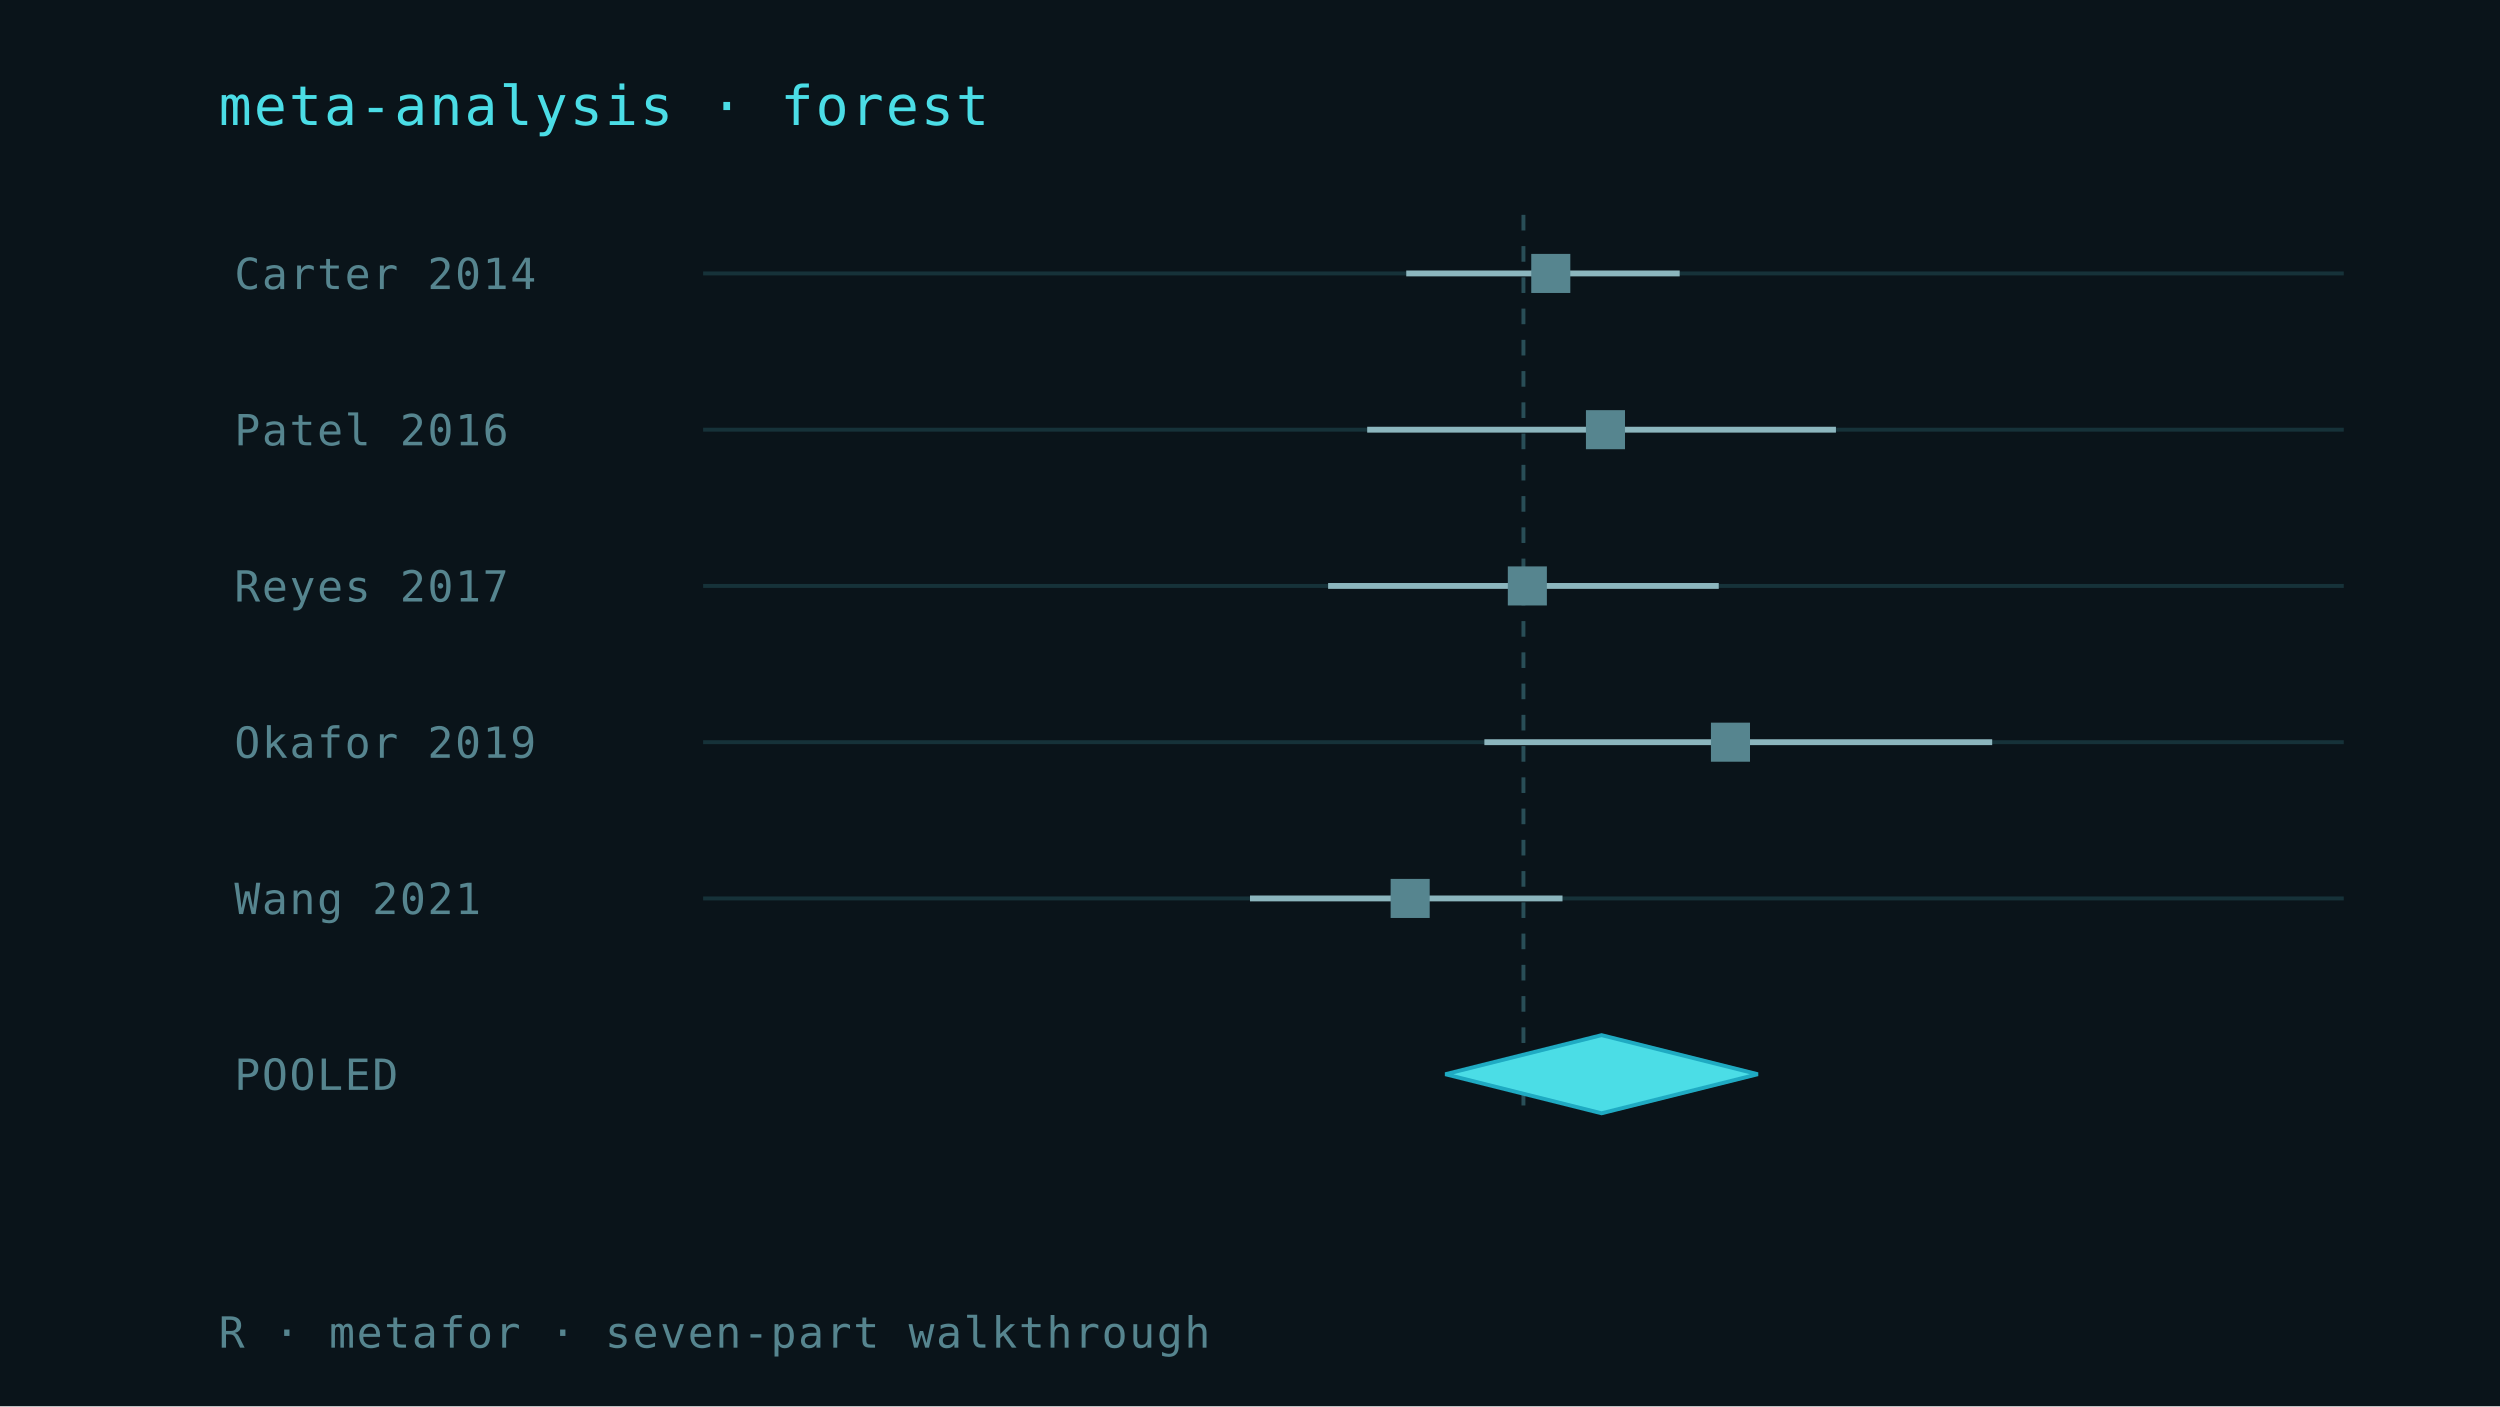
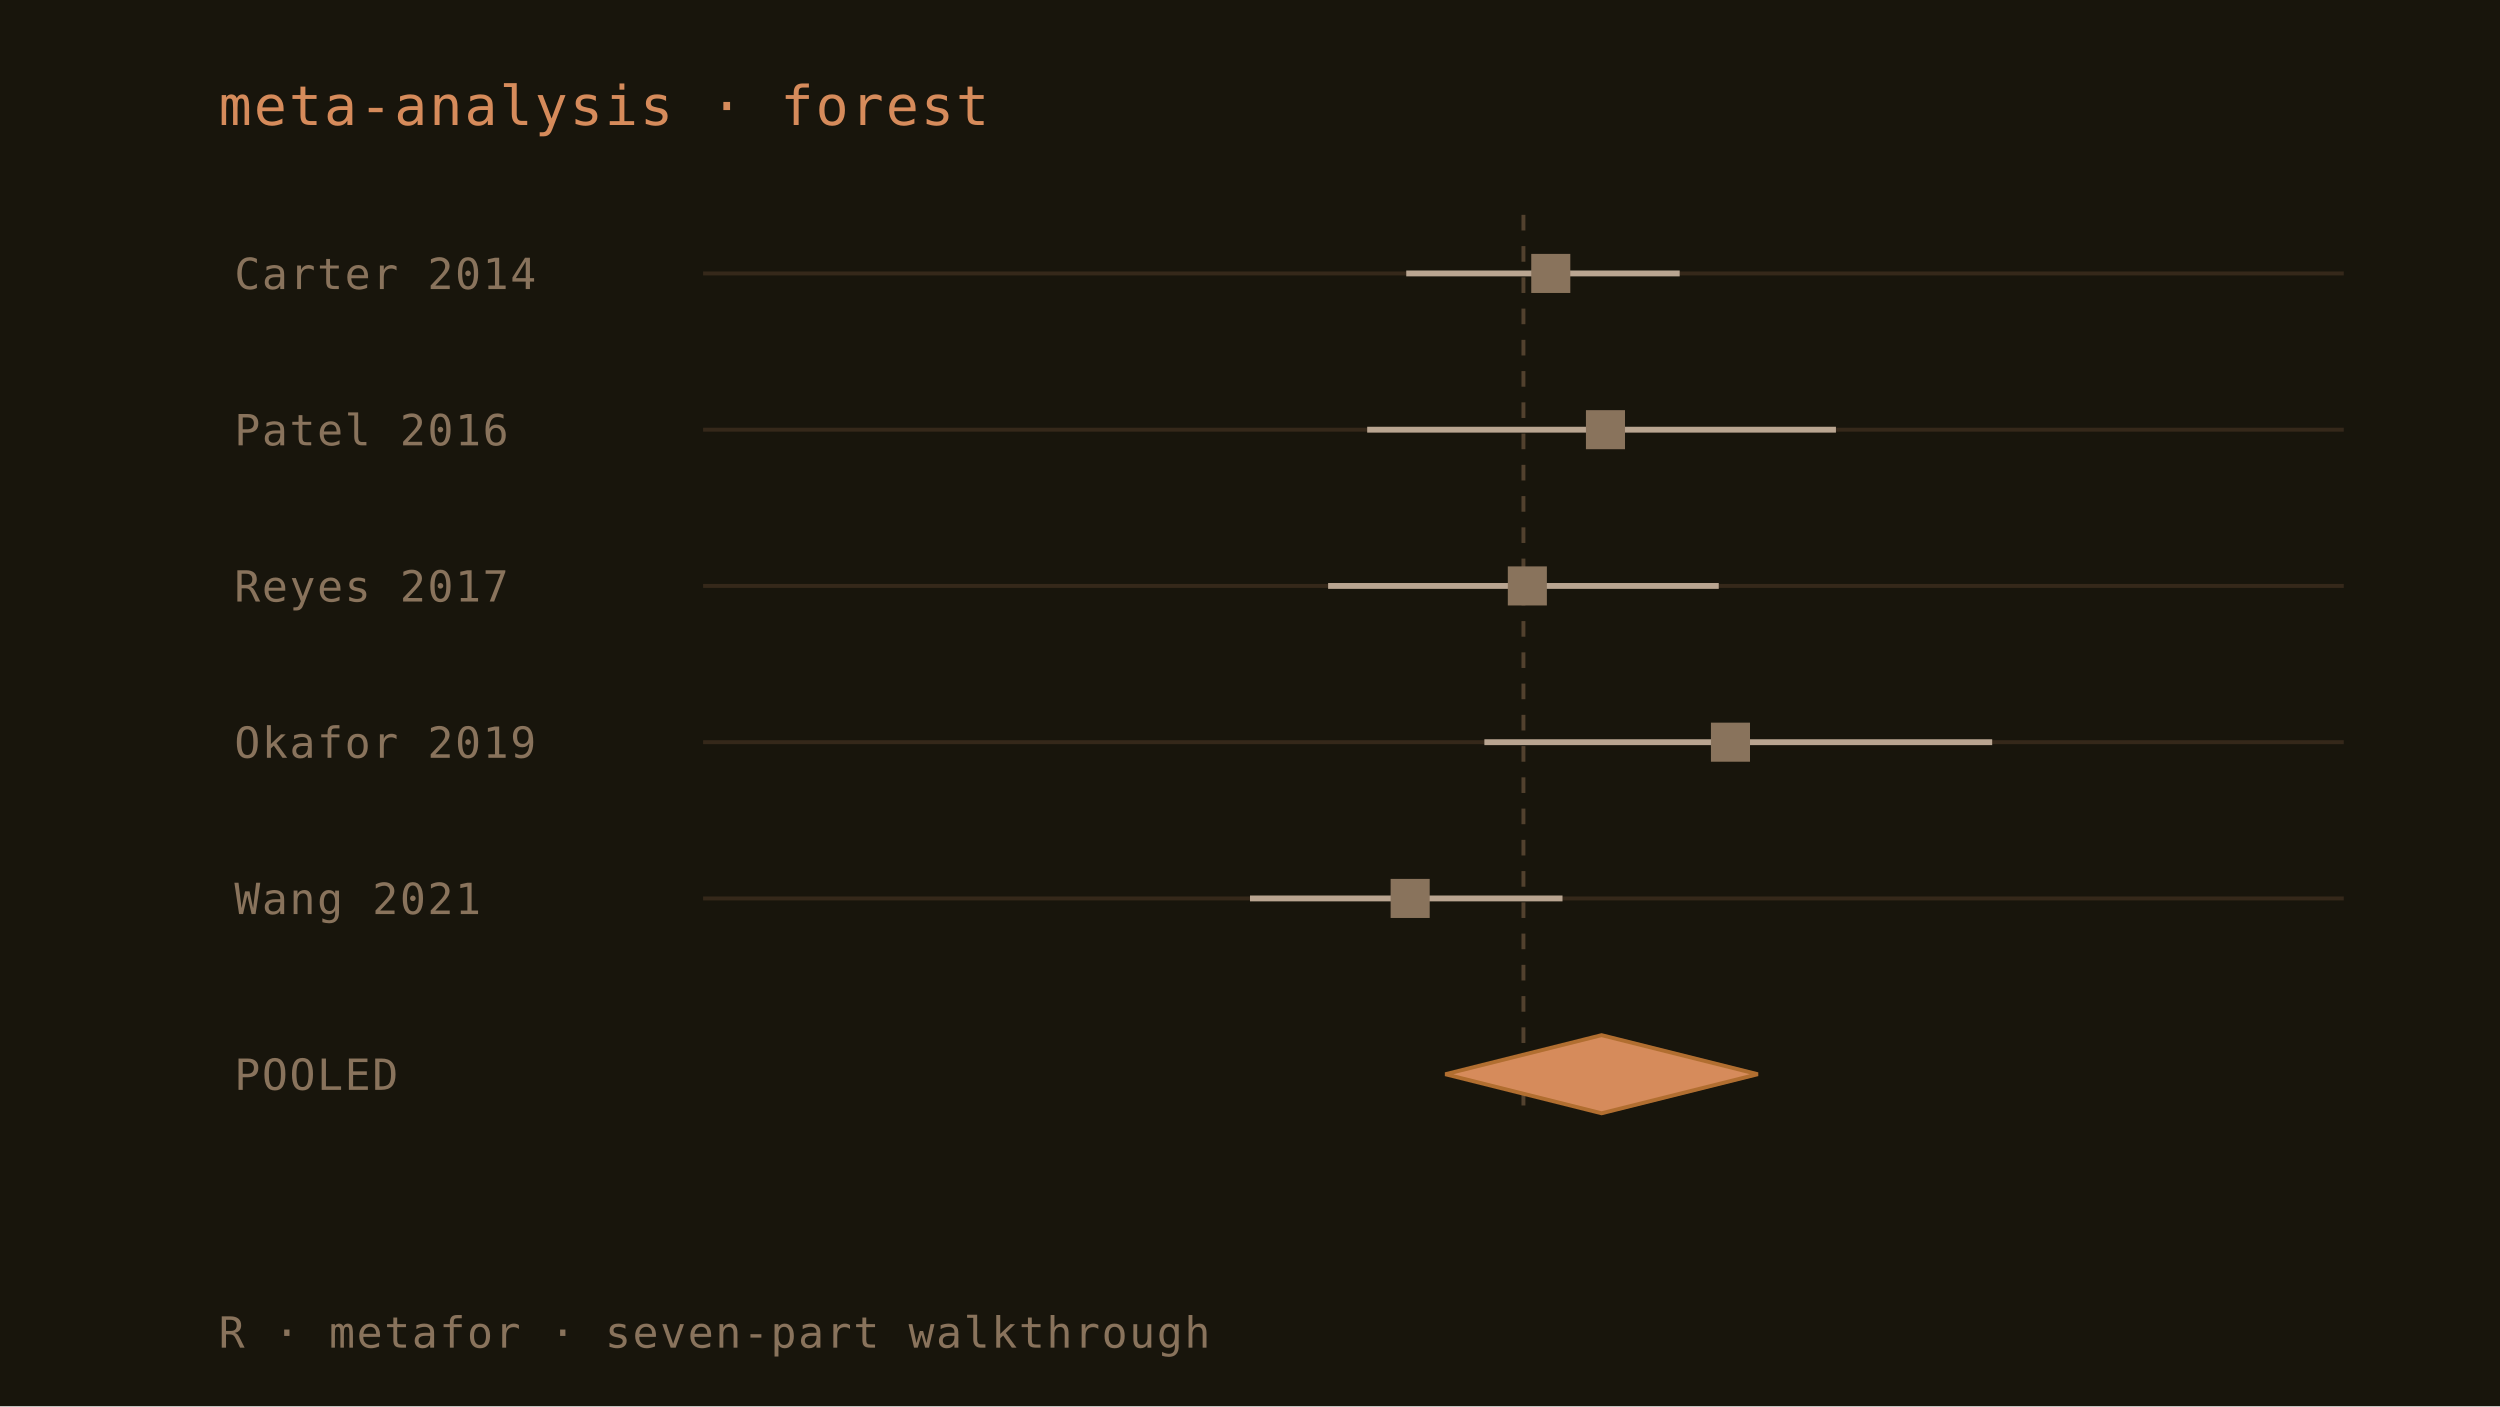
<svg xmlns="http://www.w3.org/2000/svg" viewBox="0 0 640 360" preserveAspectRatio="xMidYMid slice" role="img" aria-label="Meta-analysis forest plot thumbnail">
  <defs>
    <style>
-       .bg { fill: #0A141A; }
-       .grid-line { stroke: #163239; stroke-width: 1; }
-       .null-line { stroke: #294E57; stroke-width: 1; stroke-dasharray: 4 4; }
-       .ci { stroke: #8CB6BE; stroke-width: 1.5; }
-       .point { fill: #56858F; }
-       .pooled { fill: #4BDDE6; stroke: #1FAAC2; stroke-width: 1; }
-       .study-label { font-family: "JetBrains Mono", ui-monospace, "SF Mono", Menlo, monospace; font-size: 11px; fill: #56858F; letter-spacing: 0.04em; }
-       .label { font-family: "JetBrains Mono", ui-monospace, "SF Mono", Menlo, monospace; font-size: 14px; fill: #4BDDE6; letter-spacing: 0.04em; }
-       .label-dim { font-family: "JetBrains Mono", ui-monospace, "SF Mono", Menlo, monospace; font-size: 11px; fill: #56858F; letter-spacing: 0.04em; }
+       .bg { fill: #18150C; }
+       .grid-line { stroke: #35281A; stroke-width: 1; }
+       .null-line { stroke: #52412E; stroke-width: 1; stroke-dasharray: 4 4; }
+       .ci { stroke: #B9A591; stroke-width: 1.5; }
+       .point { fill: #89735C; }
+       .pooled { fill: #D68B5B; stroke: #B16E30; stroke-width: 1; }
+       .study-label { font-family: "JetBrains Mono", ui-monospace, "SF Mono", Menlo, monospace; font-size: 11px; fill: #89735C; letter-spacing: 0.04em; }
+       .label { font-family: "JetBrains Mono", ui-monospace, "SF Mono", Menlo, monospace; font-size: 14px; fill: #D68B5B; letter-spacing: 0.04em; }
+       .label-dim { font-family: "JetBrains Mono", ui-monospace, "SF Mono", Menlo, monospace; font-size: 11px; fill: #89735C; letter-spacing: 0.04em; }
    </style>
  </defs>
  <rect class="bg" width="640" height="360" />
  <g class="grid-line">
    <line x1="180" y1="70" x2="600" y2="70" />
    <line x1="180" y1="110" x2="600" y2="110" />
    <line x1="180" y1="150" x2="600" y2="150" />
    <line x1="180" y1="190" x2="600" y2="190" />
    <line x1="180" y1="230" x2="600" y2="230" />
  </g>
  <line class="null-line" x1="390" y1="55" x2="390" y2="285" />
  <line class="ci" x1="360" y1="70" x2="430" y2="70" />
  <rect class="point" x="392" y="65" width="10" height="10" />
  <text class="study-label" x="60" y="74">Carter 2014</text>
  <line class="ci" x1="350" y1="110" x2="470" y2="110" />
  <rect class="point" x="406" y="105" width="10" height="10" />
  <text class="study-label" x="60" y="114">Patel 2016</text>
  <line class="ci" x1="340" y1="150" x2="440" y2="150" />
  <rect class="point" x="386" y="145" width="10" height="10" />
  <text class="study-label" x="60" y="154">Reyes 2017</text>
  <line class="ci" x1="380" y1="190" x2="510" y2="190" />
  <rect class="point" x="438" y="185" width="10" height="10" />
  <text class="study-label" x="60" y="194">Okafor 2019</text>
  <line class="ci" x1="320" y1="230" x2="400" y2="230" />
  <rect class="point" x="356" y="225" width="10" height="10" />
  <text class="study-label" x="60" y="234">Wang 2021</text>
  <polygon class="pooled" points="370,275 410,265 450,275 410,285" />
  <text class="study-label" x="60" y="279">POOLED</text>
  <text class="label" x="56" y="32">meta-analysis · forest</text>
  <text class="label-dim" x="56" y="345">R · metafor · seven-part walkthrough</text>
</svg>
